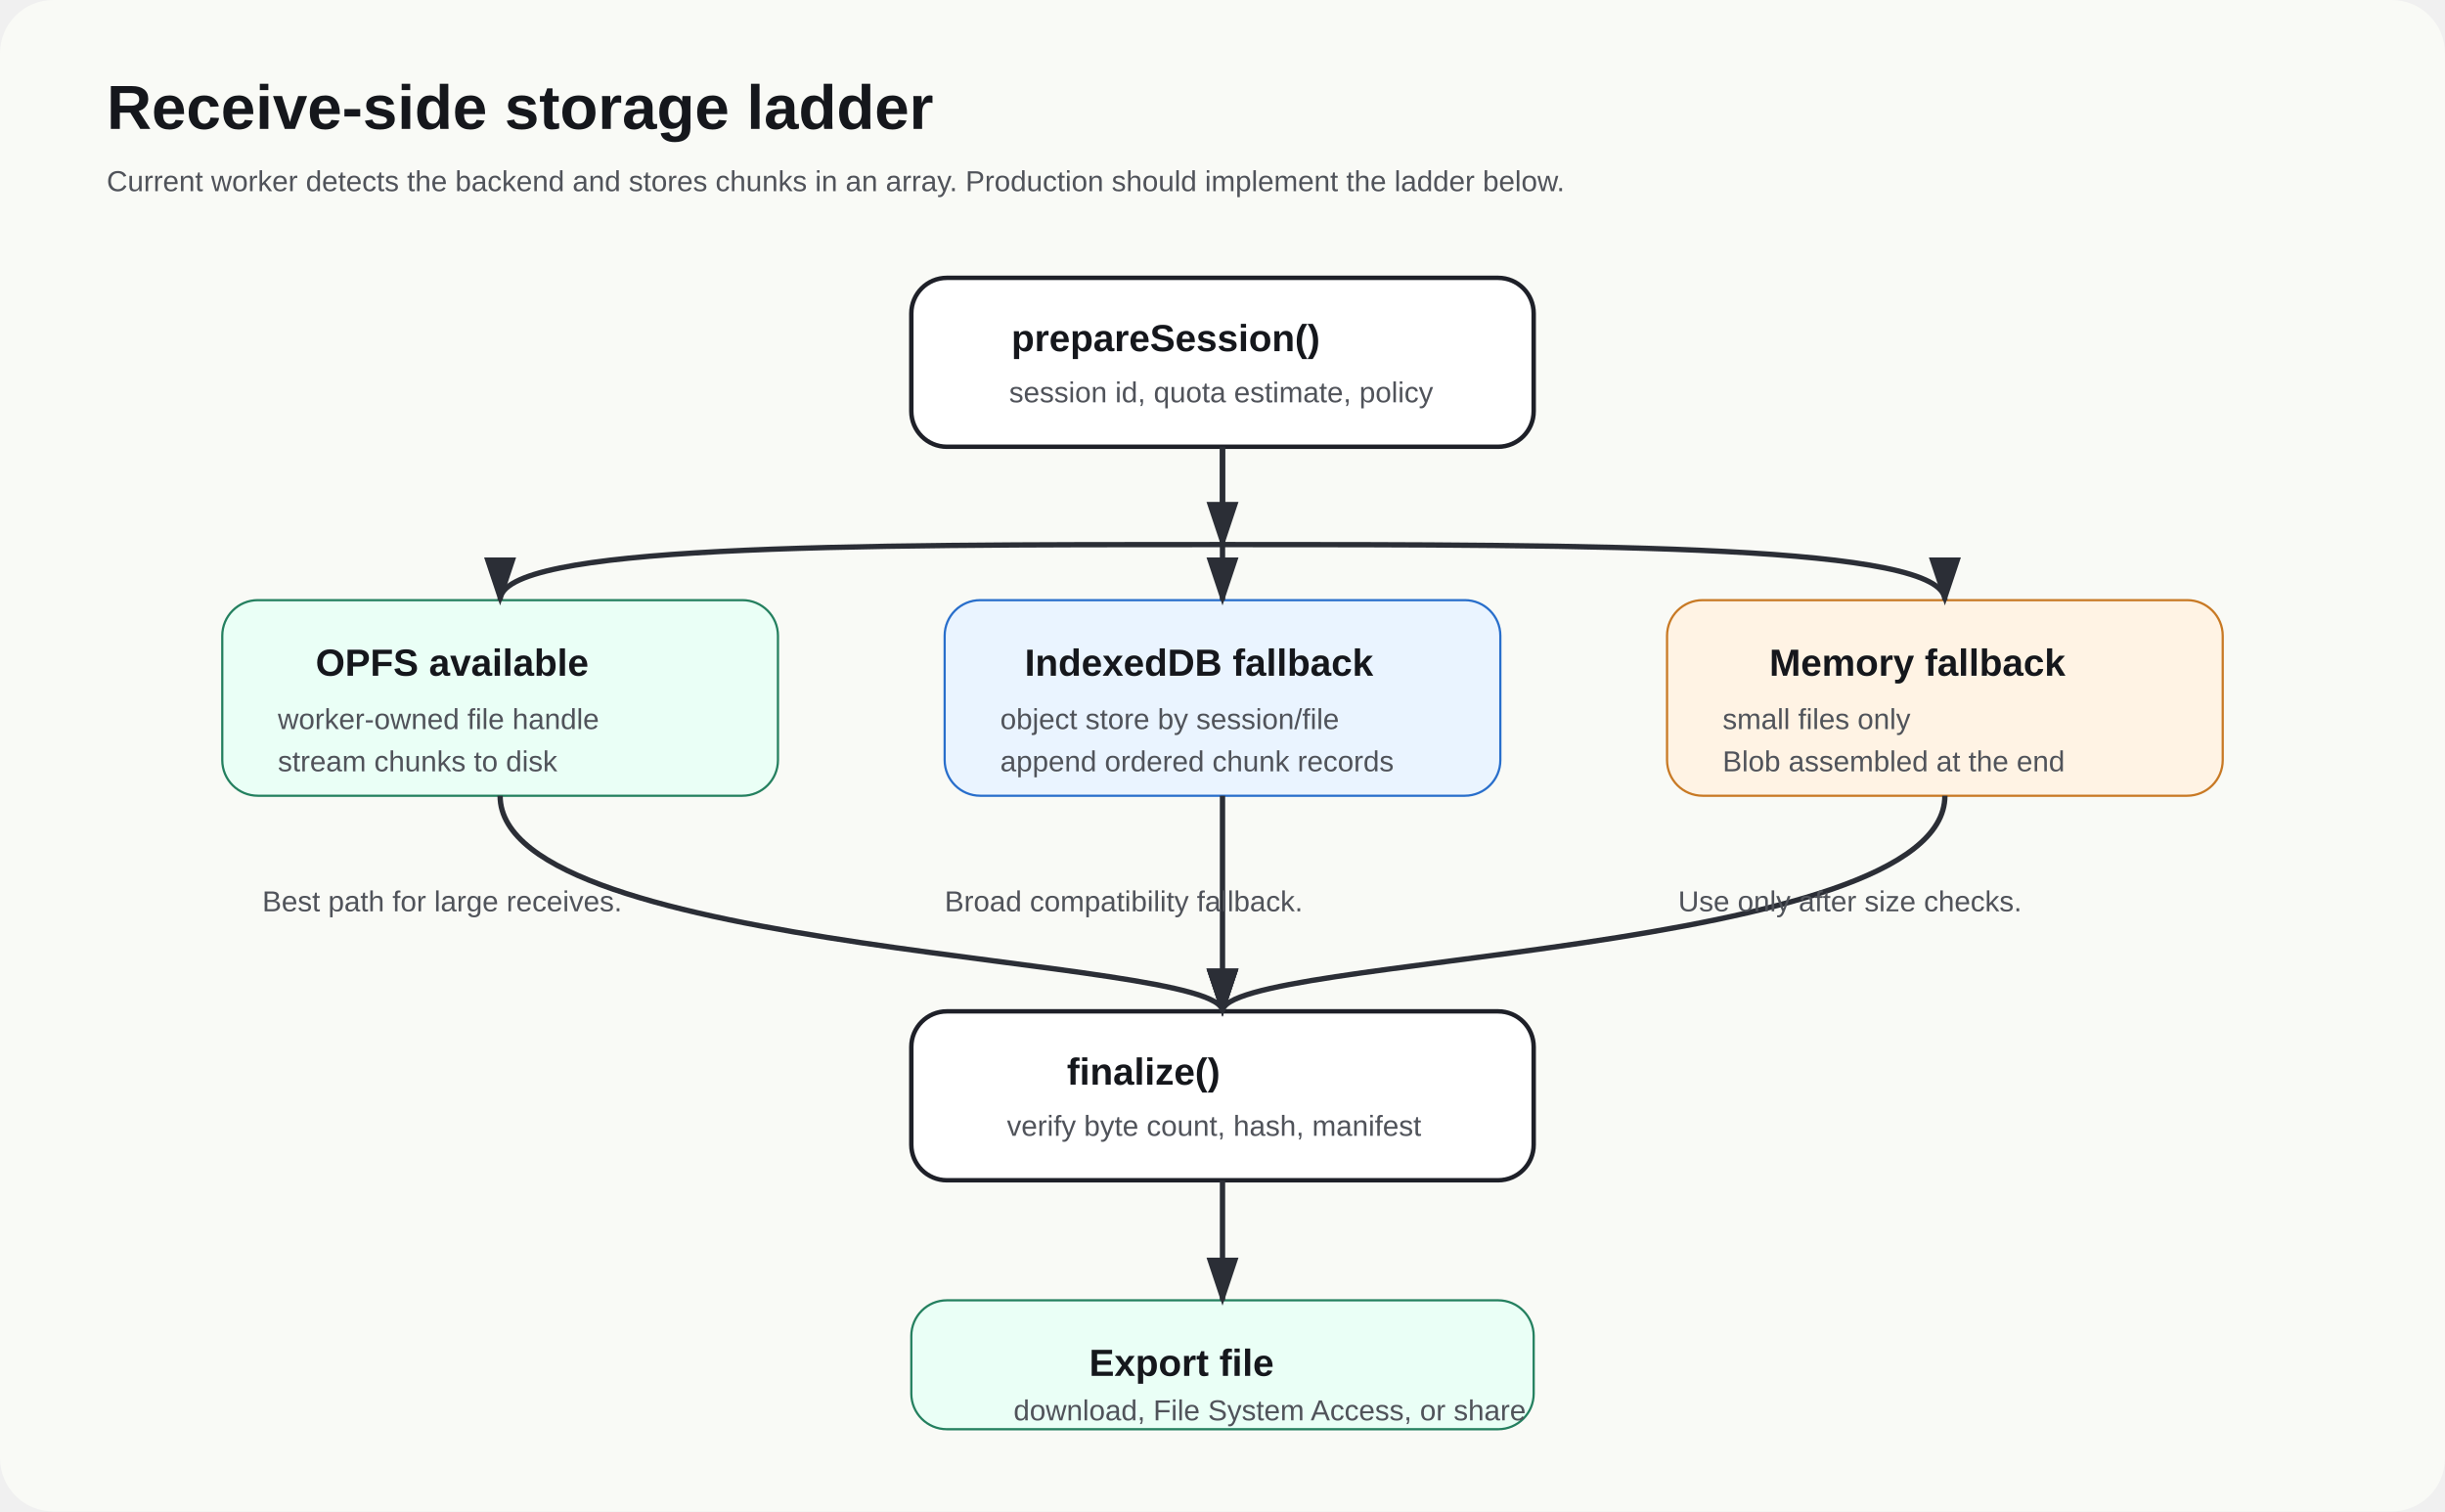
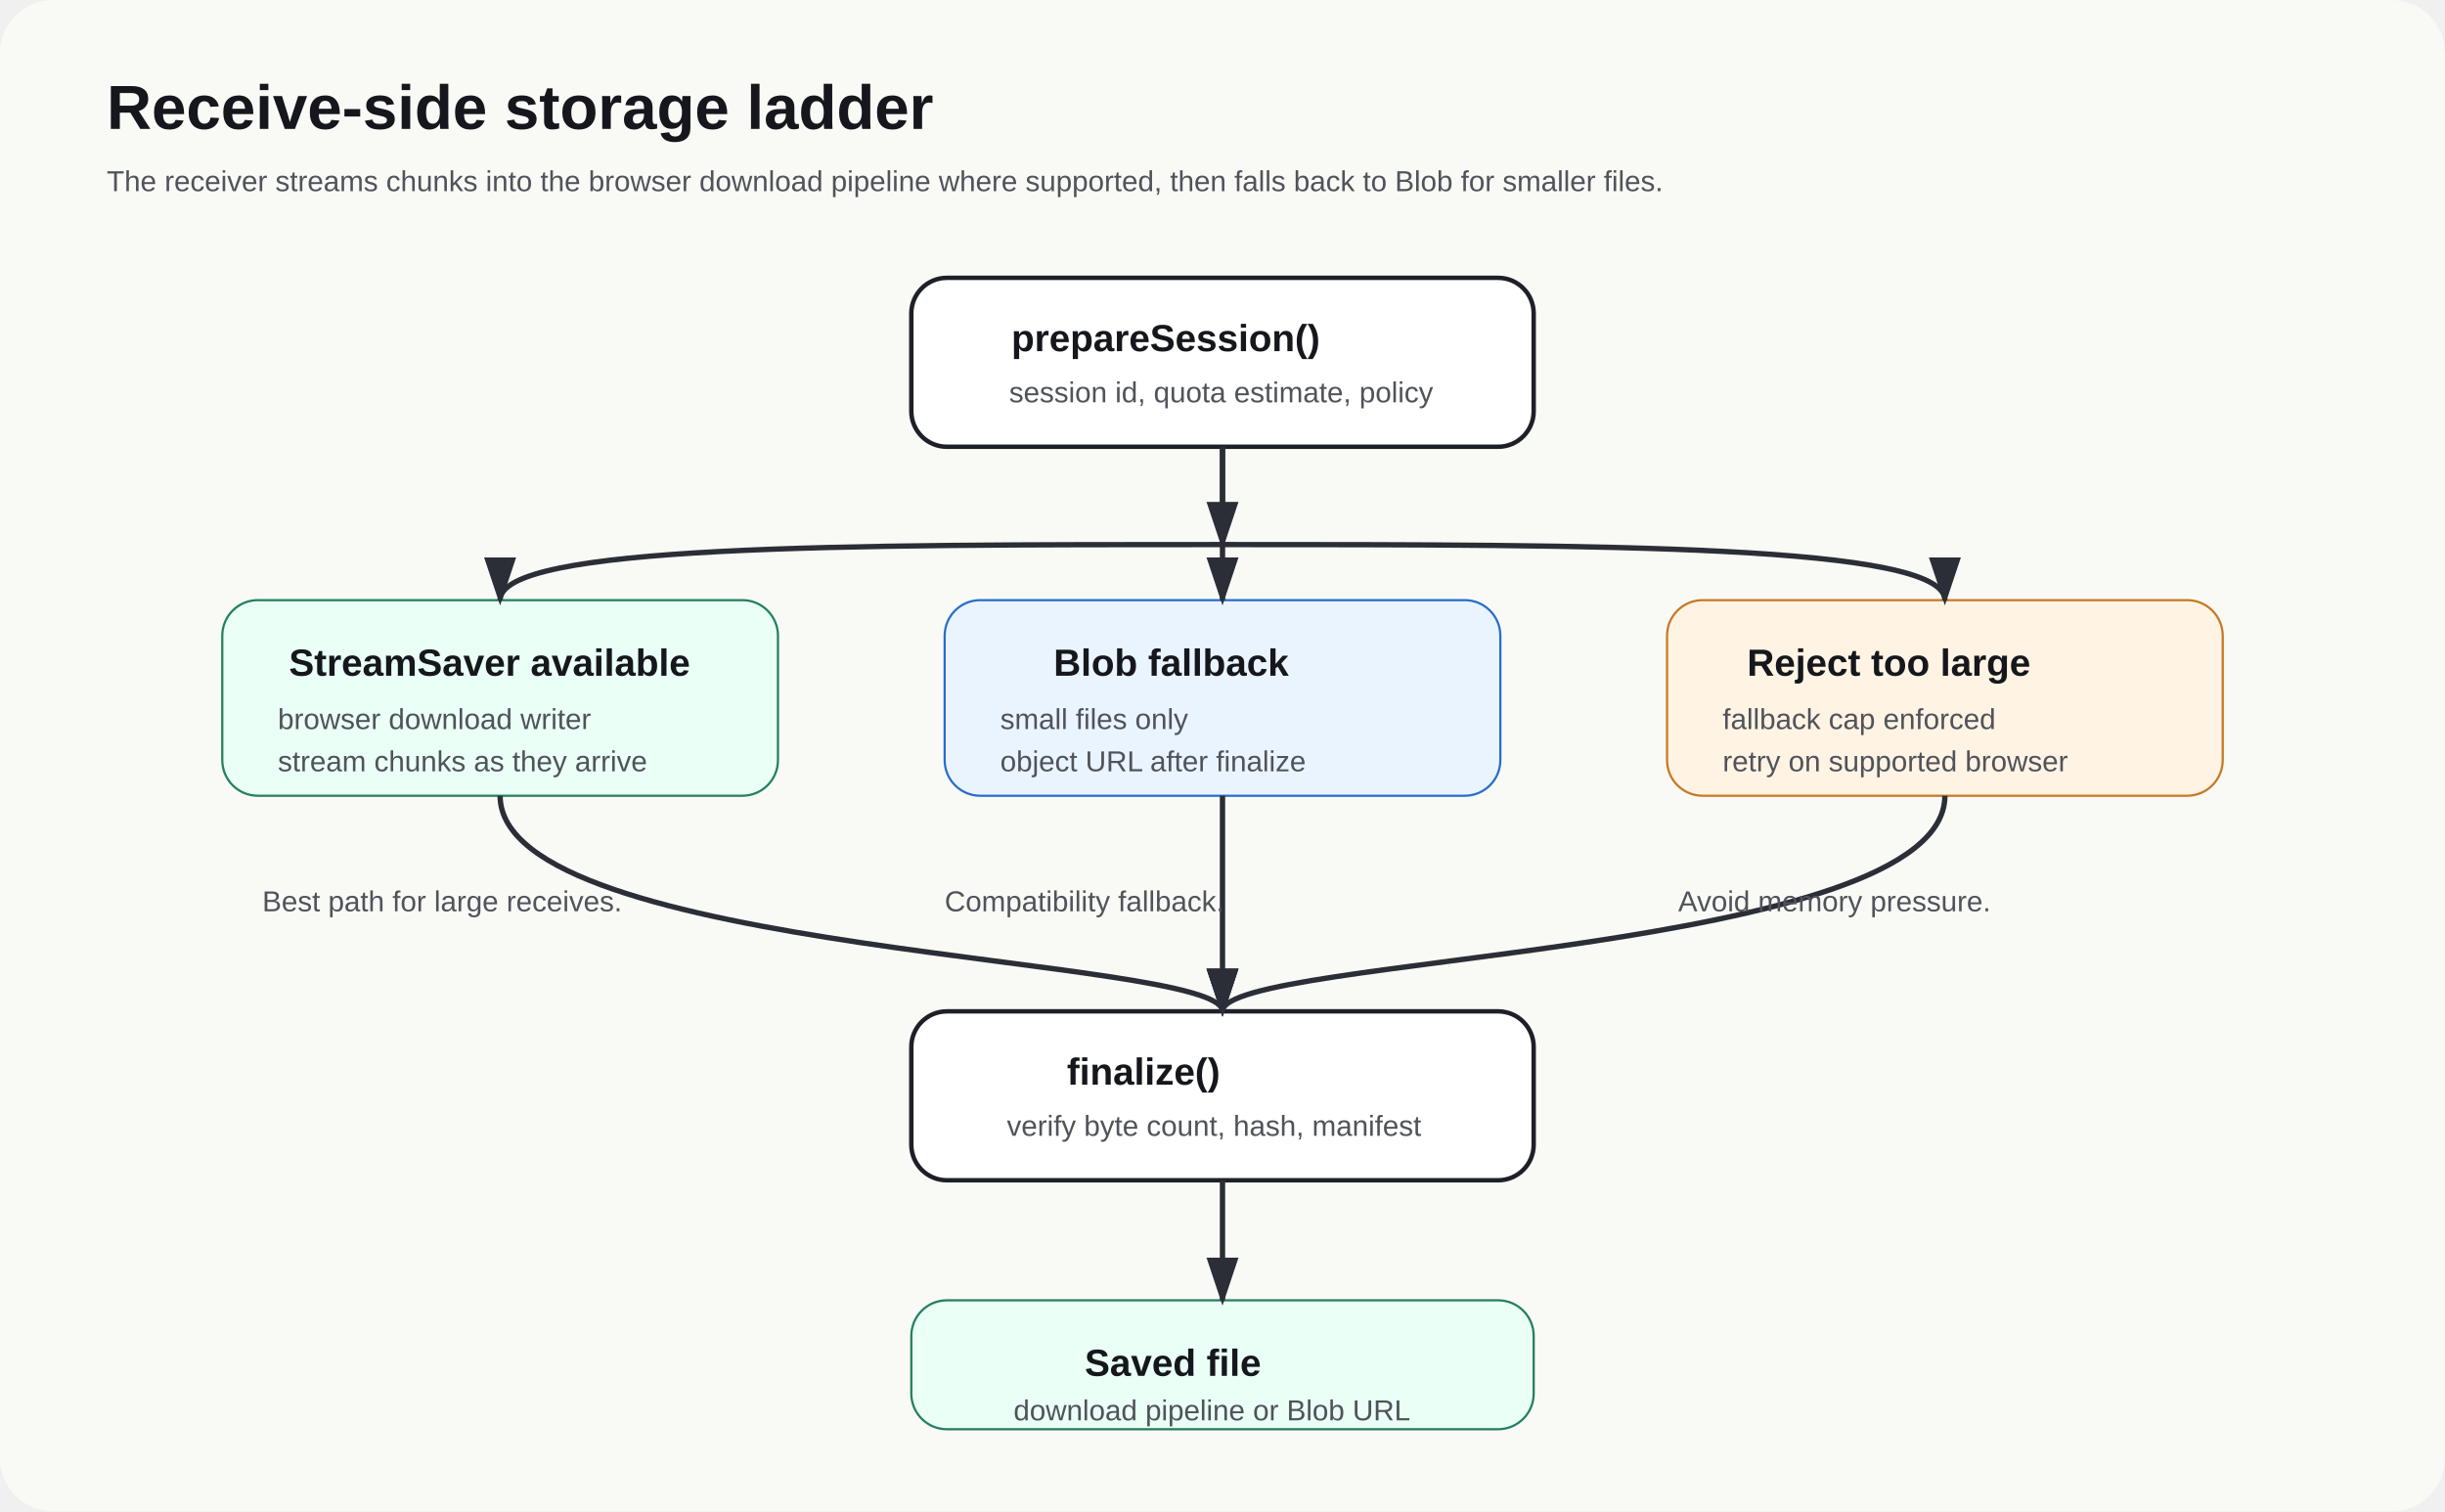
<svg xmlns="http://www.w3.org/2000/svg" width="1100" height="680" viewBox="0 0 1100 680" role="img" aria-labelledby="title desc">
  <defs>
    <style>
      .bg{fill:#f9faf6}.box{fill:#fff;stroke:#1e2028;stroke-width:2}.good{fill:#eafff6;stroke:#24805f}.mid{fill:#eaf4ff;stroke:#286ecb}.warn{fill:#fff3e4;stroke:#c87924}.bad{fill:#fff0f0;stroke:#bd3c48}.title{font:700 28px Arial,sans-serif;fill:#15171c}.label{font:700 17px Arial,sans-serif;fill:#15171c}.small{font:13px Arial,sans-serif;fill:#50535a}.arrow{stroke:#2b2e36;stroke-width:2.4;fill:none;marker-end:url(#arrow)}.dash{stroke-dasharray:8 8}
    </style>
    <marker id="arrow" markerWidth="10" markerHeight="10" refX="8" refY="3" orient="auto" markerUnits="strokeWidth">
      <path d="M0,0 L0,6 L9,3 z" fill="#2b2e36" />
    </marker>
  </defs>
  <rect class="bg" width="1100" height="680" rx="24" />
  <text class="title" x="48" y="58">Receive-side storage ladder</text>
-   <text class="small" x="48" y="86">Current worker detects the backend and stores chunks in an array. Production should implement the ladder below.</text>
+   <text class="small" x="48" y="86">The receiver streams chunks into the browser download pipeline where supported, then falls back to Blob for smaller files.</text>
  <rect class="box" x="410" y="125" width="280" height="76" rx="16" />
  <text class="label" x="455" y="158">prepareSession()</text>
  <text class="small" x="454" y="181">session id, quota estimate, policy</text>
  <rect class="good" x="100" y="270" width="250" height="88" rx="16" />
-   <text class="label" x="142" y="304">OPFS available</text>
-   <text class="small" x="125" y="328">worker-owned file handle</text>
-   <text class="small" x="125" y="347">stream chunks to disk</text>
+   <text class="label" x="130" y="304">StreamSaver available</text>
+   <text class="small" x="125" y="328">browser download writer</text>
+   <text class="small" x="125" y="347">stream chunks as they arrive</text>
  <rect class="mid" x="425" y="270" width="250" height="88" rx="16" />
-   <text class="label" x="461" y="304">IndexedDB fallback</text>
-   <text class="small" x="450" y="328">object store by session/file</text>
-   <text class="small" x="450" y="347">append ordered chunk records</text>
+   <text class="label" x="474" y="304">Blob fallback</text>
+   <text class="small" x="450" y="328">small files only</text>
+   <text class="small" x="450" y="347">object URL after finalize</text>
  <rect class="warn" x="750" y="270" width="250" height="88" rx="16" />
-   <text class="label" x="796" y="304">Memory fallback</text>
-   <text class="small" x="775" y="328">small files only</text>
-   <text class="small" x="775" y="347">Blob assembled at the end</text>
+   <text class="label" x="786" y="304">Reject too large</text>
+   <text class="small" x="775" y="328">fallback cap enforced</text>
+   <text class="small" x="775" y="347">retry on supported browser</text>
  <rect class="box" x="410" y="455" width="280" height="76" rx="16" />
  <text class="label" x="480" y="488">finalize()</text>
  <text class="small" x="453" y="511">verify byte count, hash, manifest</text>
  <rect class="good" x="410" y="585" width="280" height="58" rx="16" />
-   <text class="label" x="490" y="619">Export file</text>
-   <text class="small" x="456" y="639">download, File System Access, or share</text>
+   <text class="label" x="488" y="619">Saved file</text>
+   <text class="small" x="456" y="639">download pipeline or Blob URL</text>
  <path class="arrow" d="M550 201 V245" />
  <path class="arrow" d="M550 245 C380 245 225 245 225 270" />
  <path class="arrow" d="M550 201 V270" />
  <path class="arrow" d="M550 245 C720 245 875 245 875 270" />
  <path class="arrow" d="M225 358 C225 430 550 430 550 455" />
  <path class="arrow" d="M550 358 V455" />
  <path class="arrow" d="M875 358 C875 430 550 430 550 455" />
  <path class="arrow" d="M550 531 V585" />
  <text class="small" x="118" y="410">Best path for large receives.</text>
-   <text class="small" x="425" y="410">Broad compatibility fallback.</text>
-   <text class="small" x="755" y="410">Use only after size checks.</text>
+   <text class="small" x="425" y="410">Compatibility fallback.</text>
+   <text class="small" x="755" y="410">Avoid memory pressure.</text>
</svg>
